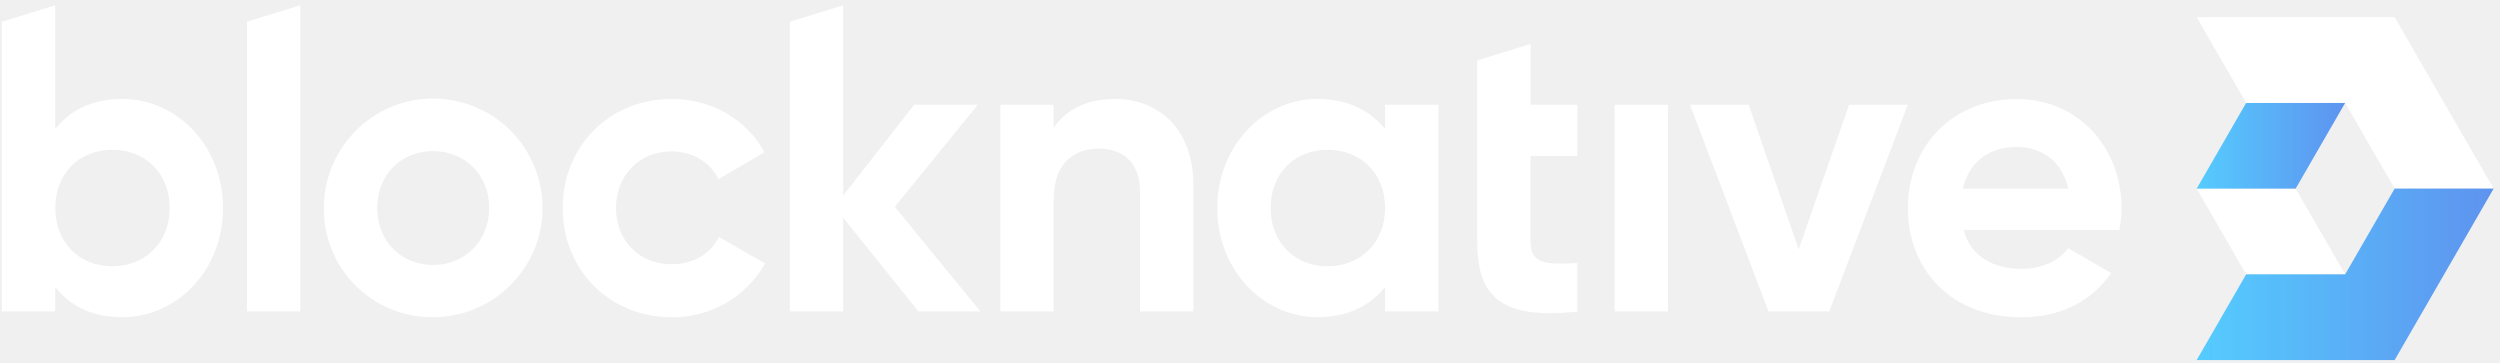
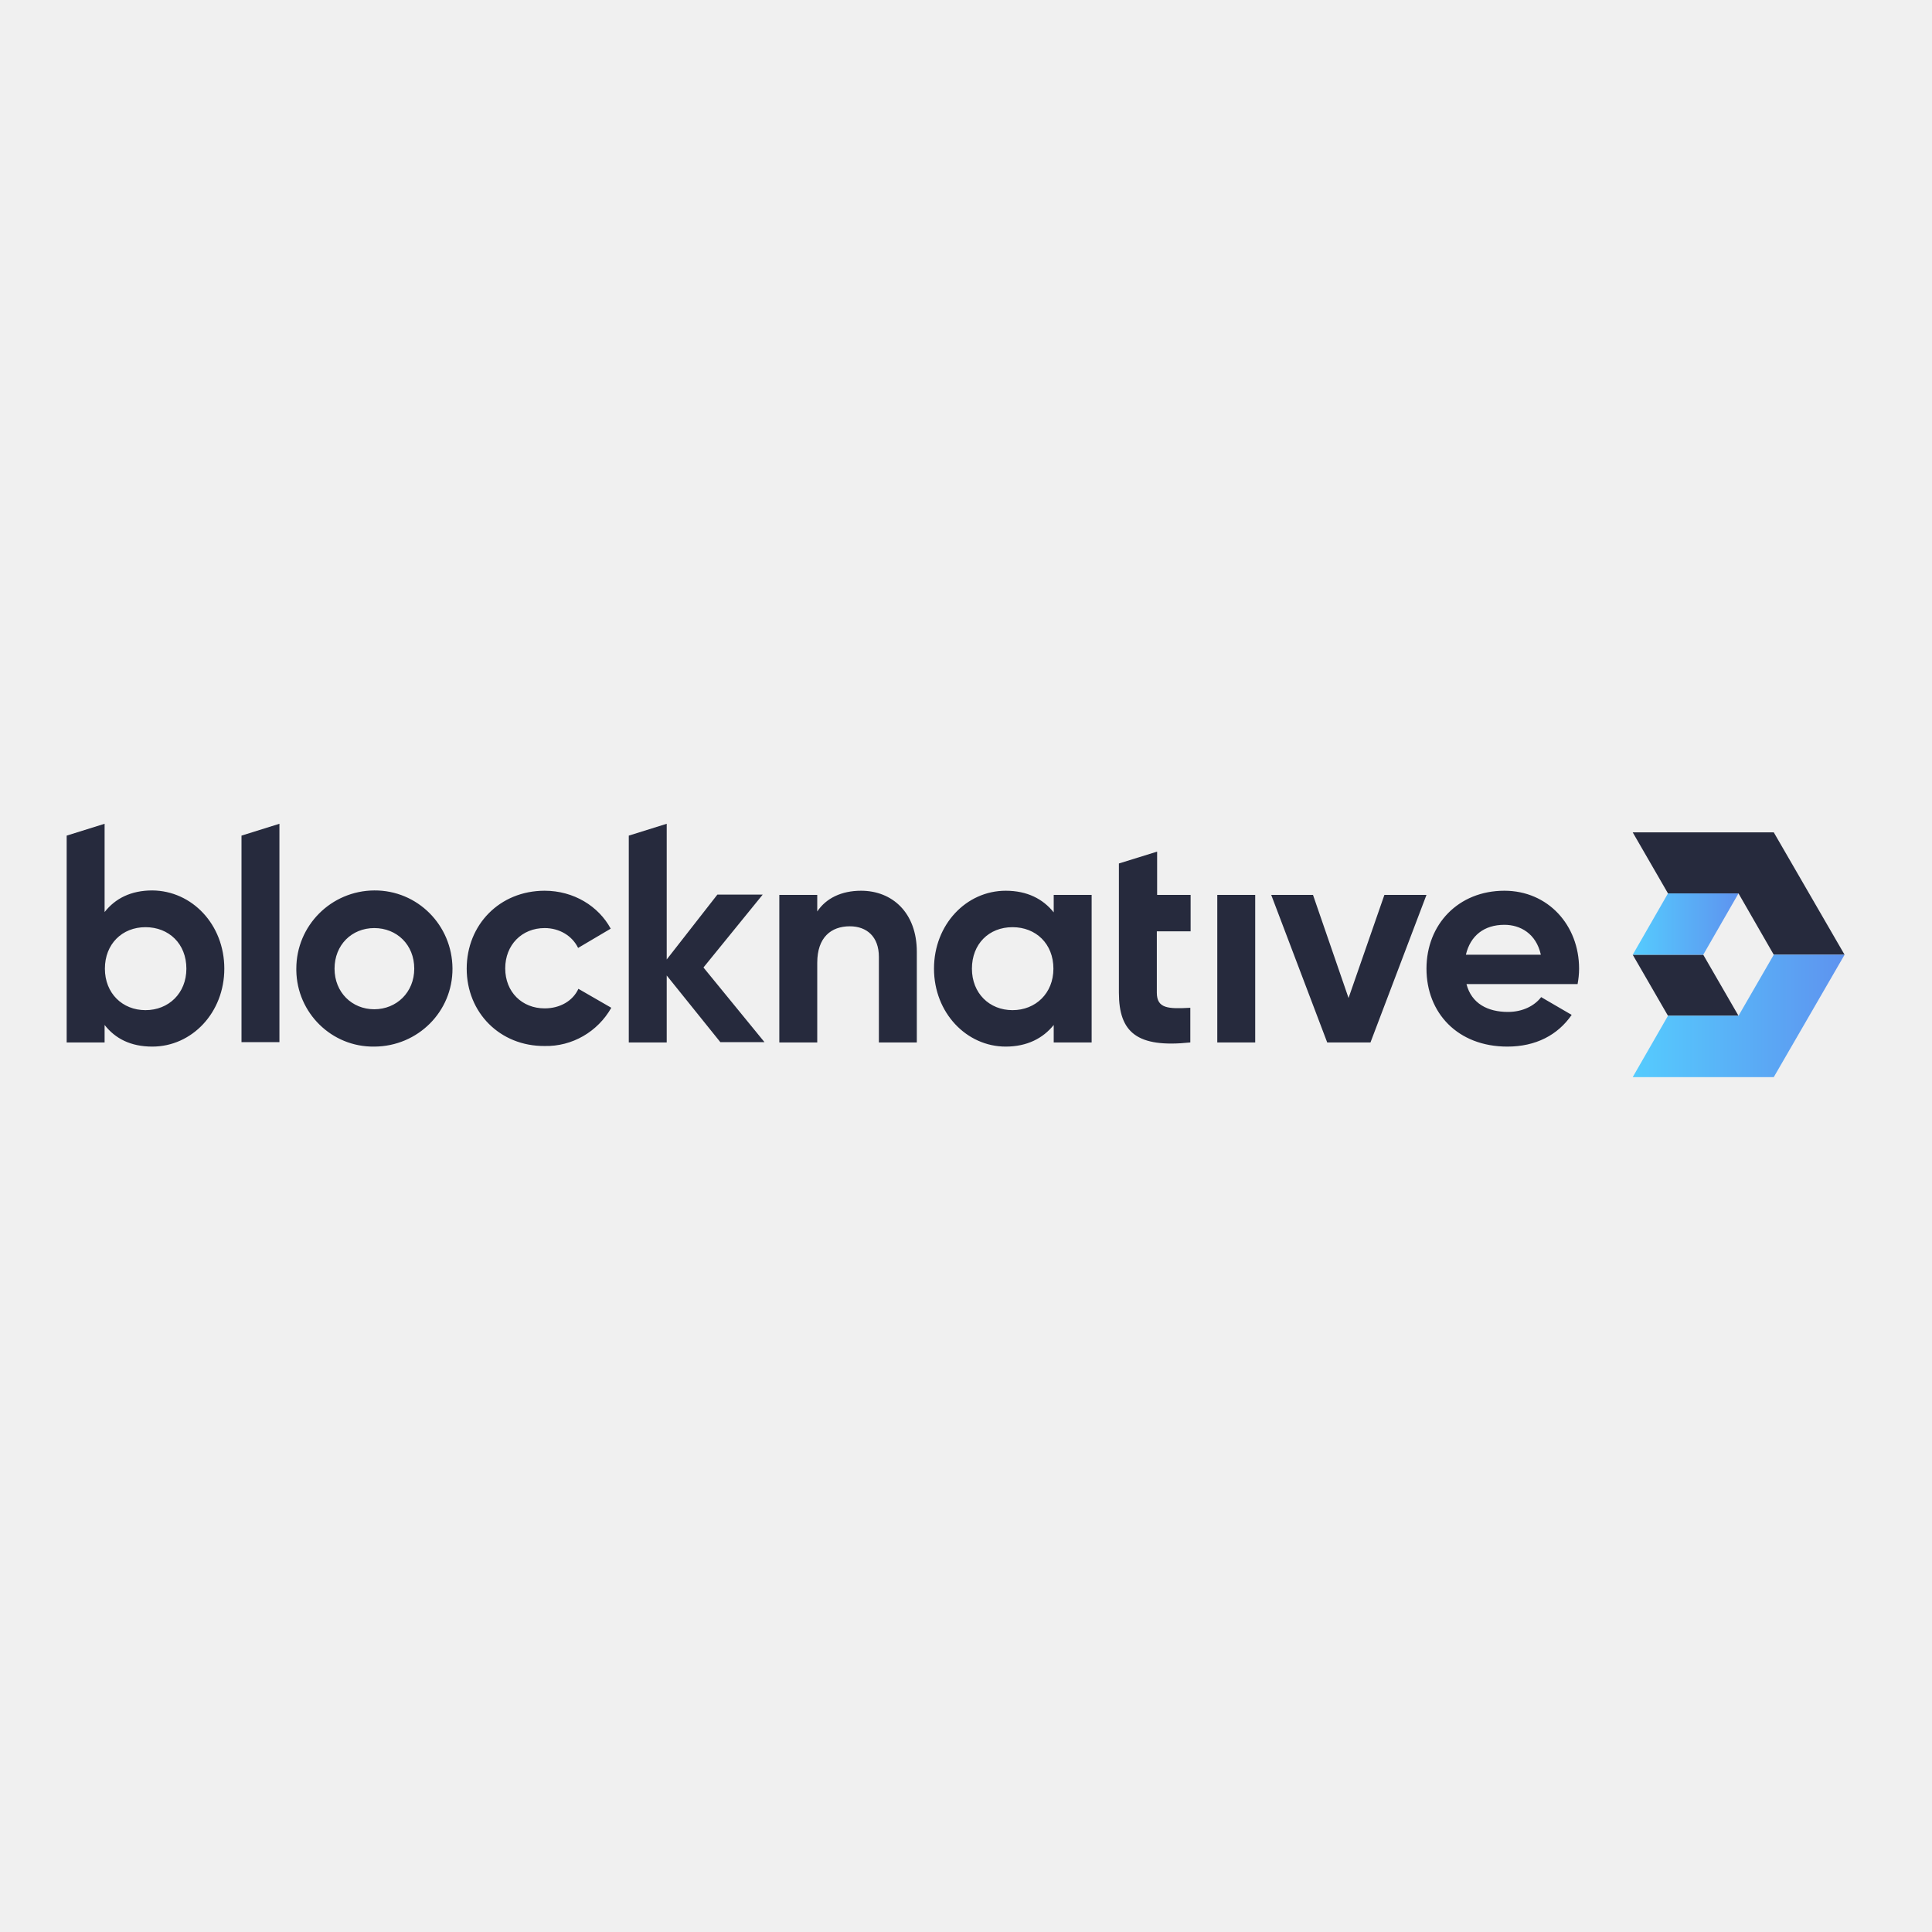
- <svg xmlns="http://www.w3.org/2000/svg" xmlns:xlink="http://www.w3.org/1999/xlink" id="Layer_1" data-name="Layer 1" viewBox="0 0 790.34 114.51">
-   <defs>
-     <style>.cls-1{fill:#fff;}.cls-2{fill:url(#linear-gradient);}.cls-3{fill:url(#linear-gradient-2);}</style>
-     <linearGradient id="linear-gradient" x1="694.45" y1="46.08" x2="741.39" y2="46.08" gradientUnits="userSpaceOnUse">
-       <stop offset="0" stop-color="#55ccfe" />
-       <stop offset="1" stop-color="#5e93ef" />
-     </linearGradient>
-     <linearGradient id="linear-gradient-2" x1="694.45" y1="86.73" x2="788.33" y2="86.73" xlink:href="#linear-gradient" />
-   </defs>
-   <polygon class="cls-1" points="710.09 86.73 694.45 59.63 725.74 59.63 725.74 59.63 741.39 86.73 710.09 86.73" />
-   <polygon class="cls-2" points="725.74 59.63 694.45 59.63 710.09 32.53 741.39 32.53 725.74 59.63" />
-   <polygon class="cls-1" points="757.03 59.63 741.39 32.53 710.09 32.53 694.45 5.43 757.03 5.43 788.33 59.63 757.03 59.63" />
-   <polygon class="cls-3" points="757.03 113.83 694.45 113.83 710.09 86.73 741.39 86.73 757.03 59.63 788.33 59.63 757.03 113.83" />
-   <path class="cls-1" d="M70.51,65.77c0,19.47-14.37,34.5-31.88,34.5-9.54,0-16.47-3.53-21.17-9.54v7.71H.6V6.87L17.46,1.68V40.82c4.7-6,11.63-9.54,21.17-9.54C56.14,31.28,70.51,46.3,70.51,65.77Zm-16.86,0c0-11-7.7-18.42-18.16-18.42s-18,7.45-18,18.42,7.71,18.43,18,18.43S53.65,76.75,53.65,65.77Z" />
-   <path class="cls-1" d="M78.09,6.87,94.94,1.68V98.44H78.09Z" />
-   <path class="cls-1" d="M102.39,65.77a34.56,34.56,0,1,1,34.49,34.5A34.13,34.13,0,0,1,102.39,65.77Zm52.26,0c0-10.58-7.71-18-17.77-18s-17.64,7.45-17.64,18,7.71,18,17.64,18S154.65,76.36,154.65,65.77Z" />
-   <path class="cls-1" d="M177.9,65.77c0-19.47,14.63-34.49,34.49-34.49,12.81,0,23.91,6.79,29.27,16.85l-14.5,8.5c-2.62-5.36-8.24-8.76-14.9-8.76-10.06,0-17.51,7.45-17.51,17.9s7.45,17.77,17.51,17.77c6.8,0,12.41-3.26,15-8.62l14.63,8.36a33.47,33.47,0,0,1-29.53,17C192.53,100.27,177.9,85.24,177.9,65.77Z" />
-   <path class="cls-1" d="M290.32,98.44,266.54,68.78V98.44H249.68V6.87l16.86-5.19V61.85L289,33.11h20.12L282.87,65.38l27.05,33.06Z" />
-   <path class="cls-1" d="M377.26,58.32V98.44H360.4v-38c0-8.89-5.35-13.46-12.93-13.46-8.23,0-14.38,4.83-14.38,16.2V98.44H316.24V33.11h16.85v7.31c3.92-5.88,10.72-9.14,19.47-9.14C366.41,31.28,377.26,41,377.26,58.32Z" />
-   <path class="cls-1" d="M454.72,33.11V98.44H437.87V90.73c-4.71,5.88-11.76,9.54-21.3,9.54-17.38,0-31.75-15-31.75-34.5s14.37-34.49,31.75-34.49c9.54,0,16.59,3.66,21.3,9.54V33.11ZM437.87,65.77c0-11-7.71-18.42-18.17-18.42s-18,7.45-18,18.42,7.71,18.43,18,18.43S437.87,76.75,437.87,65.77Z" />
-   <path class="cls-1" d="M498.65,49.31V33.11H483.88V13.9L467,19.09v57.4c0,17.64,8,24.56,31.63,22V83.15c-9.67.53-14.77.39-14.77-6.66V49.31Z" />
-   <path class="cls-1" d="M510.46,33.11h16.85V98.44H510.46Z" />
-   <path class="cls-1" d="M603.13,33.11,578.3,98.44H559.09L534.27,33.11h18.55l15.81,45.73,15.94-45.73Z" />
-   <path class="cls-1" d="M639.2,85c6.53,0,11.76-2.74,14.64-6.53l13.58,7.84c-6.14,8.88-15.94,14-28.48,14-22,0-35.8-15-35.8-34.5s14-34.49,34.49-34.49c19.34,0,33.06,15.29,33.06,34.49A39.11,39.11,0,0,1,670,72.7H620.78C623.13,81.32,630.32,85,639.2,85Zm14.64-25.35c-2.1-9.41-9.15-13.2-16.21-13.2-9,0-15.15,4.84-17.12,13.2Z" />
+ <svg xmlns="http://www.w3.org/2000/svg" version="1.1" id="layer" x="0px" y="0px" viewBox="0 0 652 652" style="enable-background:new 0 0 652 652;" xml:space="preserve">
+   <style type="text/css">
+ 	.st0{fill:#262A3D;}
+ 	.st1{fill:url(#SVGID_1_);}
+ 	.st2{fill:url(#SVGID_2_);}
+ </style>
+   <polygon class="st0" points="562.9,342.8 551,322.2 574.8,322.2 574.8,322.2 586.7,342.8 " />
+   <linearGradient id="SVGID_1_" gradientUnits="userSpaceOnUse" x1="550.958" y1="340.138" x2="586.712" y2="340.138" gradientTransform="matrix(1 0 0 -1 0 652)">
+     <stop offset="0" style="stop-color:#55CCFE" />
+     <stop offset="1" style="stop-color:#5E93EF" />
+   </linearGradient>
+   <polygon class="st1" points="574.8,322.2 551,322.2 562.9,301.5 586.7,301.5 " />
+   <polygon class="st0" points="598.6,322.2 586.7,301.5 562.9,301.5 551,280.9 598.6,280.9 622.5,322.2 " />
+   <linearGradient id="SVGID_2_" gradientUnits="userSpaceOnUse" x1="550.958" y1="309.175" x2="622.465" y2="309.175" gradientTransform="matrix(1 0 0 -1 0 652)">
+     <stop offset="0" style="stop-color:#55CCFE" />
+     <stop offset="1" style="stop-color:#5E93EF" />
+   </linearGradient>
+   <polygon class="st2" points="598.6,363.5 551,363.5 562.9,342.8 586.7,342.8 598.6,322.2 622.5,322.2 " />
+   <path class="st0" d="M75.7,326.9c0,14.8-10.9,26.3-24.3,26.3c-7.3,0-12.5-2.7-16.1-7.3v5.9H22.5V282l12.8-4v29.8  c3.6-4.6,8.9-7.3,16.1-7.3C64.8,300.6,75.7,312,75.7,326.9z M62.9,326.9c0-8.4-5.9-14-13.8-14s-13.7,5.7-13.7,14s5.9,14,13.7,14  S62.9,335.2,62.9,326.9z M81.5,282l12.8-4v73.7H81.5V282z M100,326.9c0-14.5,11.7-26.3,26.3-26.4s26.3,11.7,26.4,26.3  s-11.7,26.3-26.3,26.4c0,0-0.1,0-0.1,0c-14.4,0.2-26.1-11.4-26.3-25.7C100,327.2,100,327,100,326.9z M139.8,326.9  c0-8.1-5.9-13.7-13.5-13.7s-13.4,5.7-13.4,13.7c0,8,5.9,13.7,13.4,13.7C133.8,340.6,139.8,334.9,139.8,326.9z M157.5,326.9  c0-14.8,11.1-26.3,26.3-26.3c9.8,0,18.2,5.2,22.3,12.8l-11,6.5c-2-4.1-6.3-6.7-11.3-6.7c-7.7,0-13.3,5.7-13.3,13.6  c0,8,5.7,13.5,13.3,13.5c5.2,0,9.5-2.5,11.4-6.6l11.1,6.4c-4.6,8.1-13.2,13.1-22.5,12.9C168.7,353.1,157.5,341.7,157.5,326.9z   M243.1,351.7L225,329.2v22.6h-12.8V282l12.8-4v45.8l17.1-21.9h15.3l-20,24.6l20.6,25.2H243.1z M309.4,321.2v30.6h-12.8v-28.9  c0-6.8-4.1-10.3-9.8-10.3c-6.3,0-11,3.7-11,12.3v26.9h-12.8V302h12.8v5.6c3-4.5,8.2-7,14.8-7C301.1,300.6,309.4,308,309.4,321.2z   M368.4,302v49.8h-12.8v-5.9c-3.6,4.5-9,7.3-16.2,7.3c-13.2,0-24.2-11.4-24.2-26.3c0-14.9,10.9-26.3,24.2-26.3  c7.3,0,12.6,2.8,16.2,7.3V302H368.4z M355.5,326.9c0-8.4-5.9-14-13.8-14c-8,0-13.7,5.7-13.7,14s5.9,14,13.7,14  S355.5,335.2,355.5,326.9z M401.8,314.3V302h-11.3v-14.6l-12.9,4V335c0,13.4,6.1,18.7,24.1,16.8v-11.7c-7.4,0.4-11.3,0.3-11.3-5.1  v-20.7H401.8z M410.8,302h12.8v49.8h-12.8V302z M481.4,302l-18.9,49.8h-14.6L429,302h14.1l12,34.8l12.1-34.8H481.4z M508.9,341.5  c5,0,9-2.1,11.2-5l10.3,6c-4.7,6.8-12.1,10.7-21.7,10.7c-16.8,0-27.3-11.4-27.3-26.3s10.7-26.3,26.3-26.3  c14.7,0,25.2,11.6,25.2,26.3c0,1.8-0.2,3.5-0.5,5.2h-37.5C496.6,338.7,502.1,341.5,508.9,341.5z M520,322.2  c-1.6-7.2-7-10.1-12.3-10.1c-6.9,0-11.5,3.7-13,10.1H520z" />
</svg>
